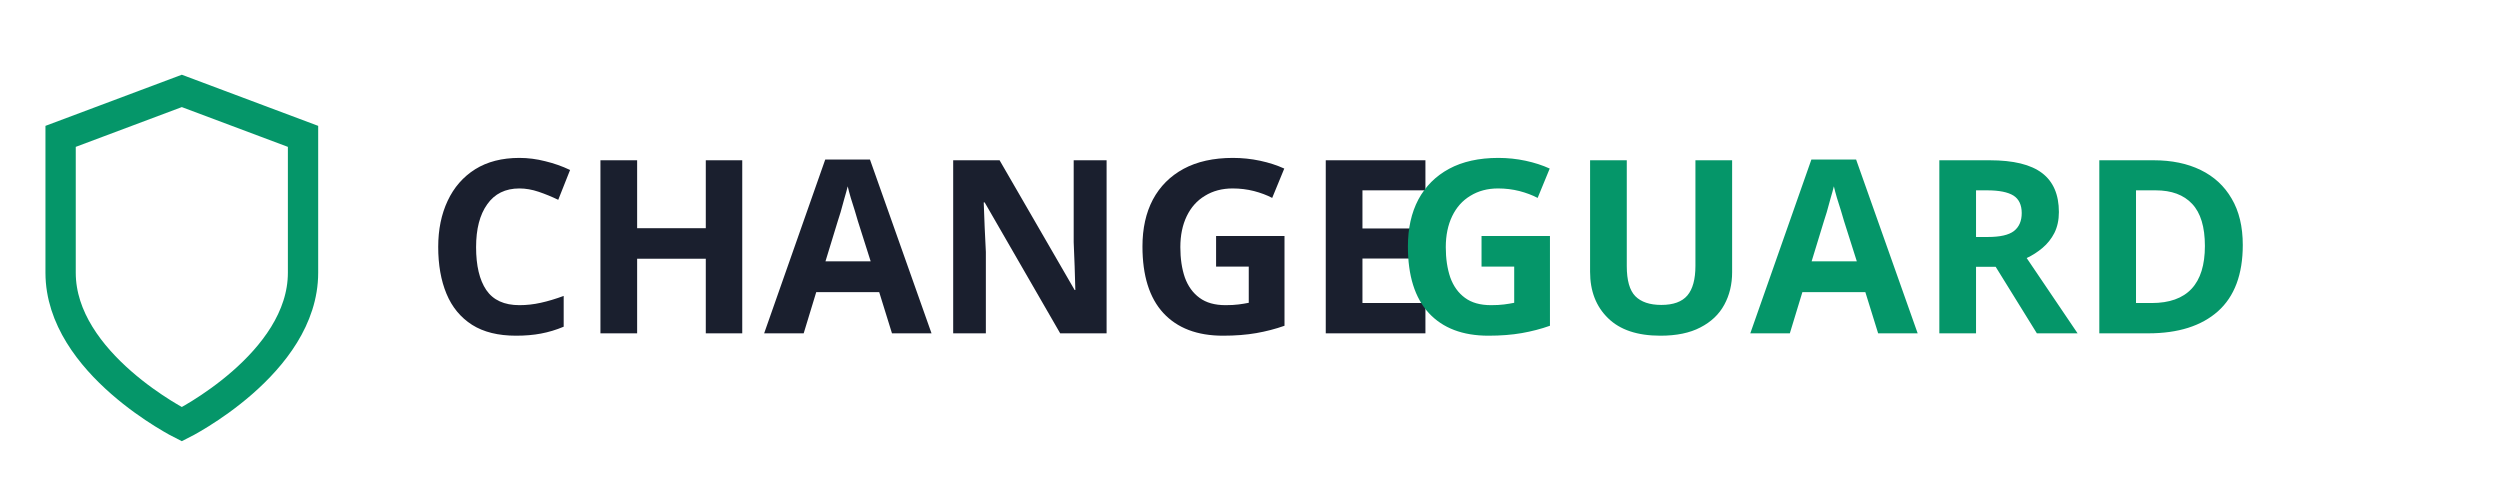
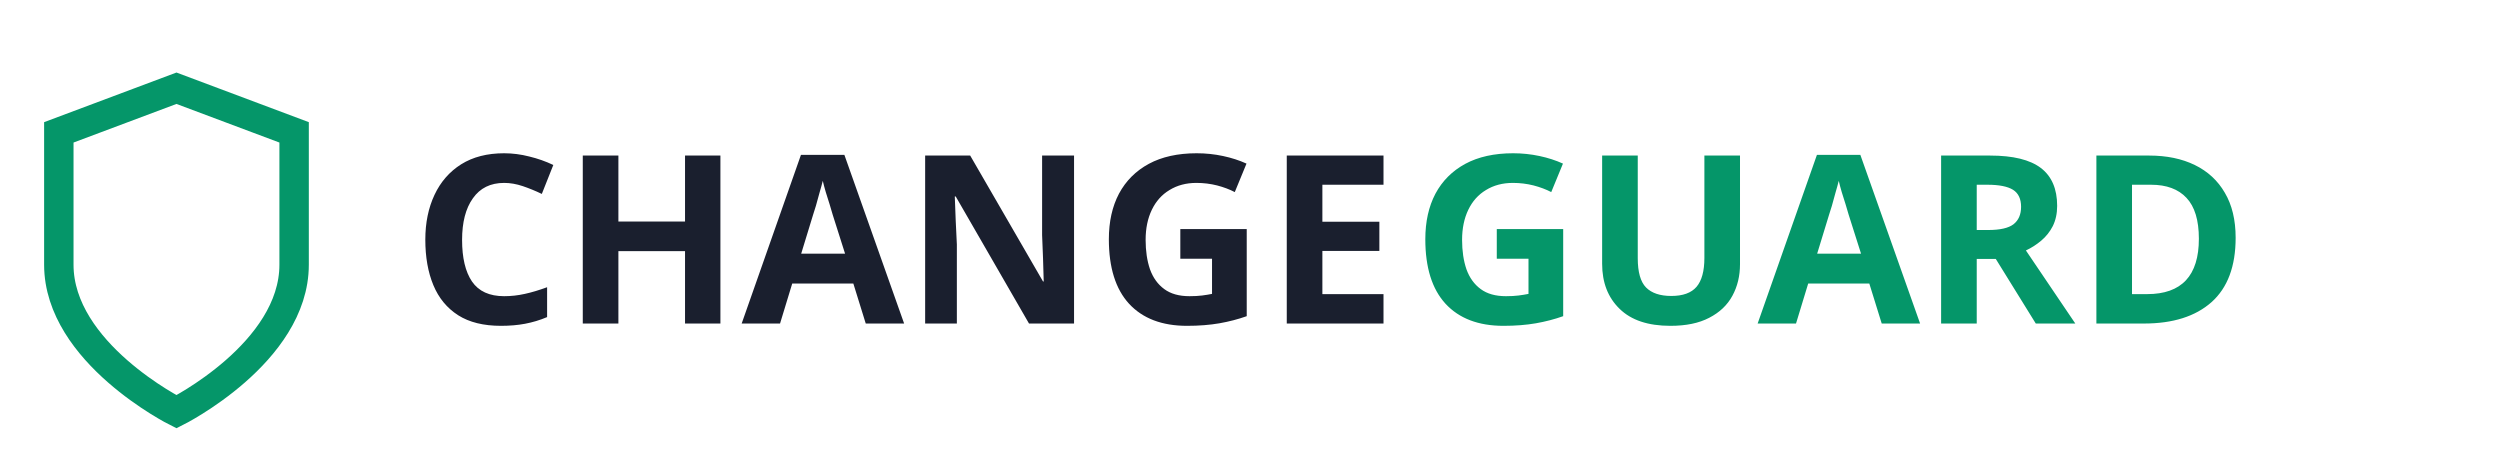
- <svg xmlns="http://www.w3.org/2000/svg" width="165" height="32" viewBox="0 0 165 32" fill="none">
+ <svg xmlns="http://www.w3.org/2000/svg" width="170" height="32" viewBox="0 0 170 32" fill="none">
  <path d="M12 28s8-4 8-10V9l-8-3-8 3v9c0 6 8 10 8 10z" stroke="#059669" stroke-width="2" fill="none" />
  <text x="28" y="22" font-family="system-ui, sans-serif" font-weight="800" font-size="16" fill="#1a1f2e">CHANGE</text>
-   <text x="92" y="22" font-family="system-ui, sans-serif" font-weight="800" font-size="16" fill="#059669">GUARD</text>
+   <text x="96" y="22" font-family="system-ui, sans-serif" font-weight="800" font-size="16" fill="#059669">GUARD</text>
</svg>
